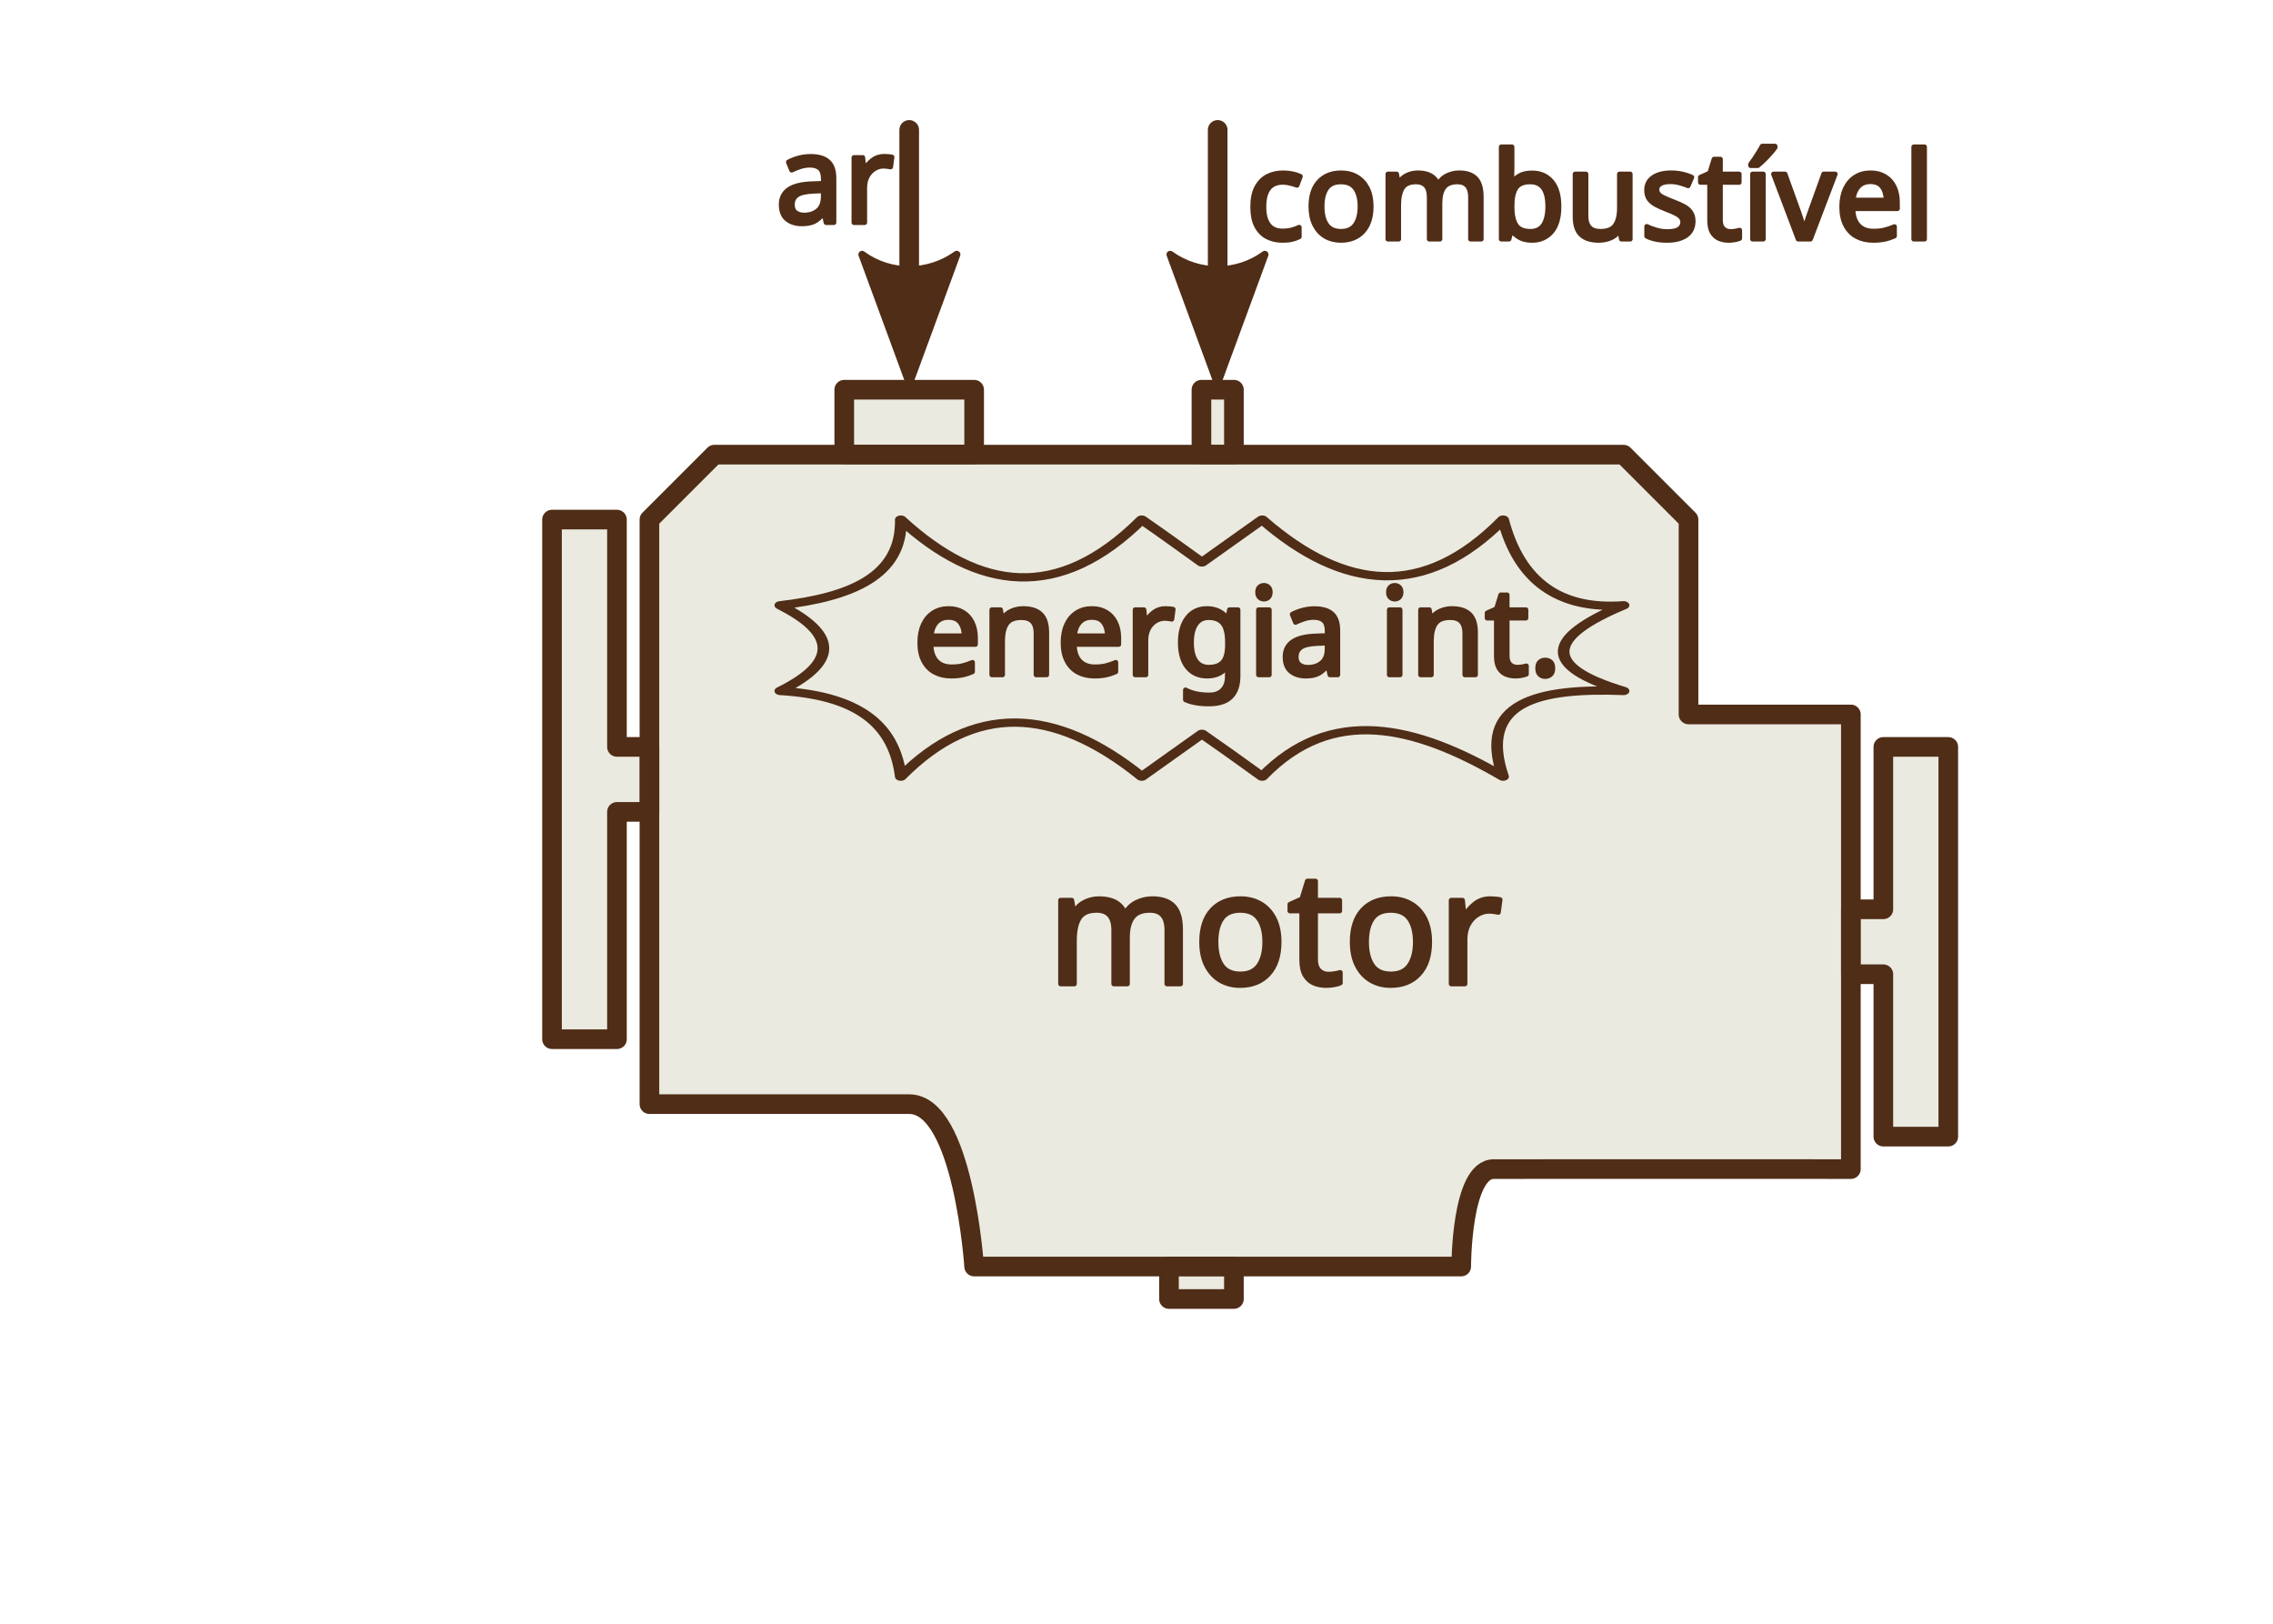
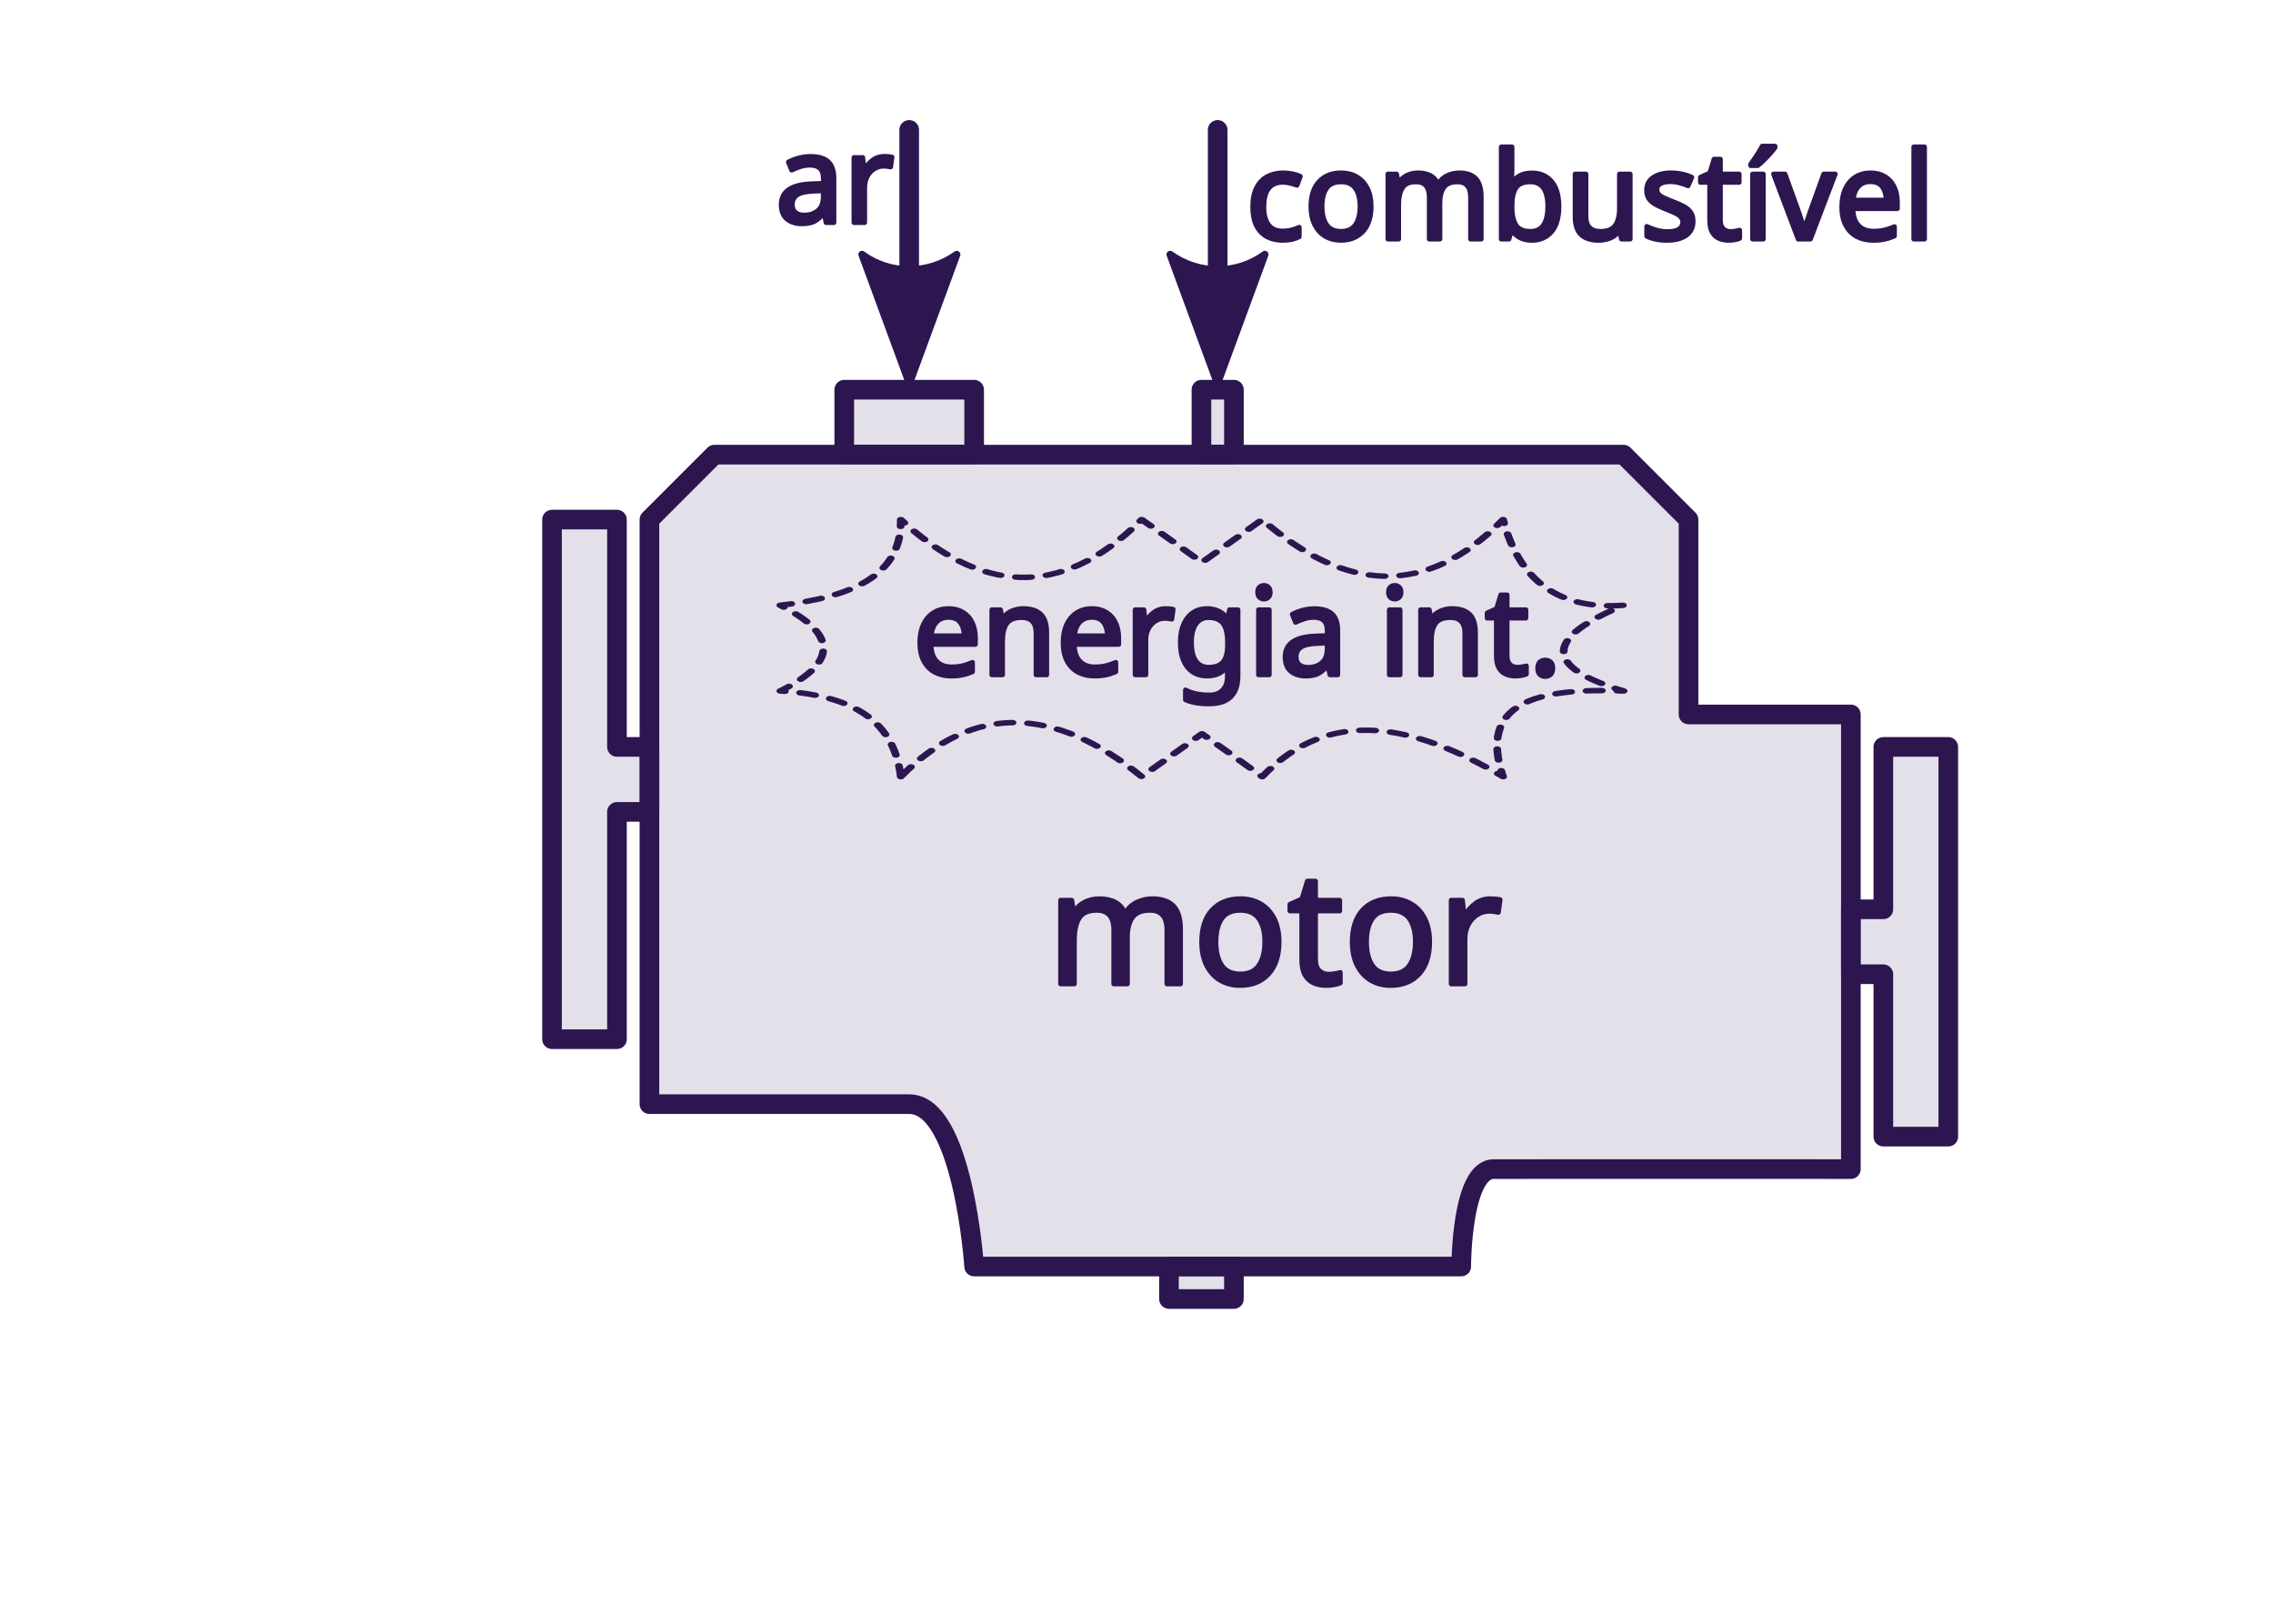
<svg xmlns="http://www.w3.org/2000/svg" width="700" height="500" viewBox="0 0 700 500" version="1.1" id="svg1097">
  <defs id="defs1091">
    <marker style="overflow:visible;" id="marker4588" refX="0.0" refY="0.0" orient="auto">
-       <path transform="scale(0.6) rotate(180) translate(0,0)" d="M 8.719,4.034 L -2.207,0.016 L 8.719,-4.002 C 6.973,-1.63 6.983,1.616 8.719,4.034 z " style="fill-rule:evenodd;stroke-width:0.625;stroke-linejoin:round;stroke:#502d16;stroke-opacity:1;fill:#502d16;fill-opacity:1" id="path4586" />
+       <path transform="scale(0.6) rotate(180) translate(0,0)" d="M 8.719,4.034 L -2.207,0.016 L 8.719,-4.002 C 6.973,-1.63 6.983,1.616 8.719,4.034 z " style="fill-rule:evenodd;stroke-width:0.625;stroke-linejoin:round;stroke:#2d1650;stroke-opacity:1;fill:#2d1650;fill-opacity:1" id="path4586" />
    </marker>
    <marker style="overflow:visible;" id="marker4470" refX="0.0" refY="0.0" orient="auto">
-       <path transform="scale(0.6) rotate(180) translate(0,0)" d="M 8.719,4.034 L -2.207,0.016 L 8.719,-4.002 C 6.973,-1.63 6.983,1.616 8.719,4.034 z " style="fill-rule:evenodd;stroke-width:0.625;stroke-linejoin:round;stroke:#502d16;stroke-opacity:1;fill:#502d16;fill-opacity:1" id="path4468" />
+       <path transform="scale(0.6) rotate(180) translate(0,0)" d="M 8.719,4.034 L -2.207,0.016 L 8.719,-4.002 C 6.973,-1.63 6.983,1.616 8.719,4.034 z " style="fill-rule:evenodd;stroke-width:0.625;stroke-linejoin:round;stroke:#2d1650;stroke-opacity:1;fill:#2d1650;fill-opacity:1" id="path4468" />
    </marker>
    <marker style="overflow:visible;" id="Arrow1Send" refX="0.0" refY="0.0" orient="auto">
      <path transform="scale(0.2) rotate(180) translate(6,0)" style="fill-rule:evenodd;stroke:#502d16;stroke-width:1pt;stroke-opacity:1;fill:#502d16;fill-opacity:1" d="M 0.0,0.0 L 5.0,-5.0 L -12.5,0.0 L 5.0,5.0 L 0.0,0.0 z " id="path4111" />
    </marker>
    <marker style="overflow:visible;" id="Arrow2Mend" refX="0.0" refY="0.0" orient="auto">
      <path transform="scale(0.6) rotate(180) translate(0,0)" d="M 8.719,4.034 L -2.207,0.016 L 8.719,-4.002 C 6.973,-1.63 6.983,1.616 8.719,4.034 z " style="fill-rule:evenodd;stroke-width:0.625;stroke-linejoin:round;stroke:#502d16;stroke-opacity:1;fill:#502d16;fill-opacity:1" id="path4123" />
    </marker>
    <marker style="overflow:visible;" id="Arrow2Lend" refX="0.0" refY="0.0" orient="auto">
      <path transform="scale(1.1) rotate(180) translate(1,0)" d="M 8.719,4.034 L -2.207,0.016 L 8.719,-4.002 C 6.973,-1.63 6.983,1.616 8.719,4.034 z " style="fill-rule:evenodd;stroke-width:0.625;stroke-linejoin:round;stroke:#502d16;stroke-opacity:1;fill:#d6d6c2;fill-opacity:0.5" id="path4117" />
    </marker>
    <marker style="overflow:visible;" id="Arrow1Mend" refX="0.0" refY="0.0" orient="auto">
      <path transform="scale(0.4) rotate(180) translate(10,0)" style="fill-rule:evenodd;stroke:#502d16;stroke-width:1pt;stroke-opacity:1;fill:#d6d6c2;fill-opacity:0.5" d="M 0.0,0.0 L 5.0,-5.0 L -12.5,0.0 L 5.0,5.0 L 0.0,0.0 z " id="path4105" />
    </marker>
    <clipPath clipPathUnits="userSpaceOnUse" id="clipPath176">
      <path d="M 154.072,85.409 H 403.834 V 236.73 H 154.072 Z" id="path174" />
    </clipPath>
  </defs>
  <g id="layer1" transform="translate(0,-238.25)" style="display:none">
    <rect style="opacity:1;fill:none;fill-opacity:1;stroke:#00ffff;stroke-width:1.512;stroke-linecap:round;stroke-linejoin:round;stroke-miterlimit:4;stroke-dasharray:none;stroke-opacity:1" id="rect4660" width="10" height="40" x="100" y="220" transform="translate(170,58.24998)" />
    <rect style="opacity:1;fill:none;fill-opacity:1;stroke:#00ffff;stroke-width:1.512;stroke-linecap:round;stroke-linejoin:round;stroke-miterlimit:4;stroke-dasharray:none;stroke-opacity:1" id="rect4662" width="10" height="40" x="100" y="220" transform="translate(275,58.24998)" />
  </g>
  <g id="layer2">
-     <text xml:space="preserve" style="font-size:37.333px;font-family:'SBL BibLit';-inkscape-font-specification:'SBL BibLit';display:inline;opacity:1;fill:#502d16;fill-opacity:1;stroke:#502d16;stroke-width:1.512;stroke-linecap:round;stroke-linejoin:round;stroke-miterlimit:4;stroke-dasharray:none;stroke-opacity:1" x="70" y="60" id="text4528" transform="translate(168.8828,8.53124)">
-       <tspan id="tspan4526" x="70" y="60" style="font-size:37.333px">ar</tspan>
-     </text>
-     <text xml:space="preserve" style="font-size:37.333px;font-family:'SBL BibLit';-inkscape-font-specification:'SBL BibLit';display:inline;opacity:1;fill:#502d16;fill-opacity:1;stroke:#502d16;stroke-width:1.512;stroke-linecap:round;stroke-linejoin:round;stroke-miterlimit:4;stroke-dasharray:none;stroke-opacity:1" x="70" y="60" id="text4658" transform="translate(313.7604,13.61718)">
-       <tspan id="tspan4656" x="70" y="60" style="font-size:37.333px">combustível</tspan>
-     </text>
    <g id="g4574" />
-     <path style="font-variation-settings:normal;vector-effect:none;fill:#d6d6c2;fill-opacity:0.5;stroke:#502d16;stroke-width:6.047;stroke-linecap:round;stroke-linejoin:round;stroke-miterlimit:4;stroke-dasharray:none;stroke-dashoffset:0;stroke-opacity:1;stop-color:#000000" d="m 260,140 v -20 h 40 v 20 z" id="path4090" />
-     <path style="font-variation-settings:normal;vector-effect:none;fill:#d6d6c2;fill-opacity:0.5;stroke:#502d16;stroke-width:6.047;stroke-linecap:round;stroke-linejoin:round;stroke-miterlimit:4;stroke-dasharray:none;stroke-dashoffset:0;stroke-opacity:1;stop-color:#000000" d="m 370,140 v -20 h 10 v 20 z" id="path4092" />
-     <path style="font-variation-settings:normal;vector-effect:none;fill:#d6d6c2;fill-opacity:0.5;stroke:#502d16;stroke-width:6.047;stroke-linecap:round;stroke-linejoin:round;stroke-miterlimit:4;stroke-dasharray:none;stroke-dashoffset:0;stroke-opacity:1;stop-color:#000000" d="m 200,160 v 180 h 80 c 16.667,0 20,50 20,50 h 150 c 0,0 4e-5,-29.972 10,-30 19.152,-0.054 110,0 110,0 V 220 H 520 V 160 L 500,140 H 220 Z" id="path4074" />
-     <path style="font-variation-settings:normal;vector-effect:none;fill:#d6d6c2;fill-opacity:0.5;stroke:#502d16;stroke-width:6.047;stroke-linecap:round;stroke-linejoin:round;stroke-miterlimit:4;stroke-dasharray:none;stroke-dashoffset:0;stroke-opacity:1;stop-color:#000000" d="m 200,230 h -10 v -70 h -20 v 160 h 20 v -70 h 10 v -20" id="path4082" />
-     <path style="font-variation-settings:normal;vector-effect:none;fill:#d6d6c2;fill-opacity:0.5;stroke:#502d16;stroke-width:6.047;stroke-linecap:round;stroke-linejoin:round;stroke-miterlimit:4;stroke-dasharray:none;stroke-dashoffset:0;stroke-opacity:1;stop-color:#000000" d="m 340,390 v 10 h 20 v -10 z" id="path4084" transform="translate(20)" />
-     <path style="font-variation-settings:normal;vector-effect:none;fill:#d6d6c2;fill-opacity:0.5;stroke:#502d16;stroke-width:6.047;stroke-linecap:round;stroke-linejoin:round;stroke-miterlimit:4;stroke-dasharray:none;stroke-dashoffset:0;stroke-opacity:1;stop-color:#000000" d="m 520,290 h 10 v -50 h 20 v 120 h -20 v -50 h -10 z" id="path4088" transform="translate(50,-10)" />
-     <text xml:space="preserve" style="font-size:48px;font-family:'SBL BibLit';-inkscape-font-specification:'SBL BibLit';fill:#502d16;fill-opacity:1;stroke:#502d16;stroke-width:1.512;stroke-linecap:round;stroke-linejoin:round;stroke-miterlimit:4;stroke-dasharray:none;stroke-opacity:1" x="300" y="260" id="text4564" transform="translate(22.5625,42.96094)">
-       <tspan id="tspan4562" x="300" y="260">motor</tspan>
-     </text>
-     <path style="font-variation-settings:normal;display:inline;opacity:1;vector-effect:none;fill:none;fill-opacity:1;stroke:#502d16;stroke-width:6.047;stroke-linecap:round;stroke-linejoin:round;stroke-miterlimit:4;stroke-dasharray:none;stroke-dashoffset:0;stroke-opacity:1;marker-end:url(#marker4470);stop-color:#000000;stop-opacity:1" d="m 280,40 v 70" id="path4094" />
-     <path style="font-variation-settings:normal;display:inline;opacity:1;vector-effect:none;fill:none;fill-opacity:1;stroke:#502d16;stroke-width:6.047;stroke-linecap:round;stroke-linejoin:round;stroke-miterlimit:4;stroke-dasharray:none;stroke-dashoffset:0;stroke-opacity:1;marker-end:url(#marker4588);stop-color:#000000;stop-opacity:1" d="m 280,40 v 70" id="path4584" transform="matrix(-1,0,0,1,655,0)" />
-     <path style="font-variation-settings:normal;opacity:1;vector-effect:none;fill:none;fill-opacity:0.5;stroke:#502d16;stroke-width:1.933;stroke-linecap:round;stroke-linejoin:round;stroke-miterlimit:4;stroke-dasharray:none;stroke-dashoffset:0;stroke-opacity:1;stop-color:#000000;stop-opacity:1" d="m 280,220 c -0.98,-10.845 -5.85,-18.832 -20,-20 10.257,-7.147 8.792,-13.745 0,-20 11.707,-1.903 20.213,-6.831 20,-20 12.973,16.723 26.253,19.201 40,0 5.216,5.108 6.377,6.363 10,10 l 10,-10 c 13.639,16.715 27.005,18.502 40,0 2.721,14.541 9.449,21.084 20,20 -12.917,7.552 -13.61,14.266 0,20 -14.227,-0.758 -24.284,2.58 -20,20 -14.692,-12.08 -28.538,-16.643 -40,0 -5.693,-5.75 -5.724,-5.815 -10,-10 l -10,10 c -14.574,-16.551 -27.948,-17.1 -40,0 z" id="path4839" transform="matrix(1.854927,0,0,1.319247,-241.9708,-51.07954)" />
-     <text xml:space="preserve" style="font-size:37.333px;font-family:'SBL BibLit';-inkscape-font-specification:'SBL BibLit';display:inline;opacity:1;fill:#502d16;fill-opacity:1;stroke:#502d16;stroke-width:1.512;stroke-linecap:round;stroke-linejoin:round;stroke-miterlimit:4;stroke-dasharray:none;stroke-opacity:1" x="70" y="60" id="text4843" transform="translate(211.2333,147.7896)">
-       <tspan id="tspan4841" x="70" y="60" style="font-size:37.333px">energia int.</tspan>
-     </text>
+     <g id="g4984">
+       <g id="g4927">
+         <text xml:space="preserve" style="font-size:37.333px;font-family:'SBL BibLit';-inkscape-font-specification:'SBL BibLit';display:inline;opacity:1;fill:#2d1650;fill-opacity:1;stroke:#2d1650;stroke-width:1.512;stroke-linecap:round;stroke-linejoin:round;stroke-miterlimit:4;stroke-dasharray:none;stroke-opacity:1;" x="70" y="60" id="text4528" transform="translate(168.8828,8.53124)">
+           <tspan id="tspan4526" x="70" y="60" style="font-size:37.333px;fill:#2d1650;fill-opacity:1;stroke:#2d1650;stroke-opacity:1;">ar</tspan>
+         </text>
+         <path style="font-variation-settings:normal;display:inline;opacity:1;vector-effect:none;fill:none;fill-opacity:1;stroke:#2d1650;stroke-width:6.047;stroke-linecap:round;stroke-linejoin:round;stroke-miterlimit:4;stroke-dasharray:none;stroke-dashoffset:0;stroke-opacity:1;marker-end:url(#marker4470);stop-color:#000000;stop-opacity:1" d="m 280,40 v 70" id="path4094" />
+       </g>
+       <g id="g4950">
+         <text xml:space="preserve" style="font-size:37.333px;font-family:'SBL BibLit';-inkscape-font-specification:'SBL BibLit';display:inline;opacity:1;fill:#2d1650;fill-opacity:1;stroke:#2d1650;stroke-width:1.512;stroke-linecap:round;stroke-linejoin:round;stroke-miterlimit:4;stroke-dasharray:none;stroke-opacity:1;" x="70" y="60" id="text4658" transform="translate(313.7604,13.61718)">
+           <tspan id="tspan4656" x="70" y="60" style="font-size:37.333px;fill:#2d1650;fill-opacity:1;stroke:#2d1650;stroke-opacity:1;">combustível</tspan>
+         </text>
+         <path style="font-variation-settings:normal;display:inline;opacity:1;vector-effect:none;fill:none;fill-opacity:1;stroke:#2d1650;stroke-width:6.047;stroke-linecap:round;stroke-linejoin:round;stroke-miterlimit:4;stroke-dasharray:none;stroke-dashoffset:0;stroke-opacity:1;marker-end:url(#marker4588);stop-color:#000000;stop-opacity:1" d="m 280,40 v 70" id="path4584" transform="matrix(-1,0,0,1,655,0)" />
+       </g>
+     </g>
+     <g id="g4916">
+       <g id="g4901">
+         <path style="font-variation-settings:normal;vector-effect:none;fill:#cac2d6;fill-opacity:0.5;stroke:#2d1650;stroke-width:6.047;stroke-linecap:round;stroke-linejoin:round;stroke-miterlimit:4;stroke-dasharray:none;stroke-dashoffset:0;stroke-opacity:1;stop-color:#000000" d="m 260,140 v -20 h 40 v 20 z" id="path4090" />
+         <path style="font-variation-settings:normal;vector-effect:none;fill:#cac2d6;fill-opacity:0.5;stroke:#2d1650;stroke-width:6.047;stroke-linecap:round;stroke-linejoin:round;stroke-miterlimit:4;stroke-dasharray:none;stroke-dashoffset:0;stroke-opacity:1;stop-color:#000000" d="m 370,140 v -20 h 10 v 20 z" id="path4092" />
+         <path style="font-variation-settings:normal;vector-effect:none;fill:#cac2d6;fill-opacity:0.5;stroke:#2d1650;stroke-width:6.047;stroke-linecap:round;stroke-linejoin:round;stroke-miterlimit:4;stroke-dasharray:none;stroke-dashoffset:0;stroke-opacity:1;stop-color:#000000" d="m 200,160 v 180 h 80 c 16.667,0 20,50 20,50 h 150 c 0,0 4e-5,-29.972 10,-30 19.152,-0.054 110,0 110,0 V 220 H 520 V 160 L 500,140 H 220 Z" id="path4074" />
+         <path style="font-variation-settings:normal;vector-effect:none;fill:#cac2d6;fill-opacity:0.5;stroke:#2d1650;stroke-width:6.047;stroke-linecap:round;stroke-linejoin:round;stroke-miterlimit:4;stroke-dasharray:none;stroke-dashoffset:0;stroke-opacity:1;stop-color:#000000" d="m 200,230 h -10 v -70 h -20 v 160 h 20 v -70 h 10 v -20" id="path4082" />
+         <path style="font-variation-settings:normal;vector-effect:none;fill:#cac2d6;fill-opacity:0.5;stroke:#2d1650;stroke-width:6.047;stroke-linecap:round;stroke-linejoin:round;stroke-miterlimit:4;stroke-dasharray:none;stroke-dashoffset:0;stroke-opacity:1;stop-color:#000000" d="m 340,390 v 10 h 20 v -10 z" id="path4084" transform="translate(20)" />
+         <path style="font-variation-settings:normal;vector-effect:none;fill:#cac2d6;fill-opacity:0.5;stroke:#2d1650;stroke-width:6.047;stroke-linecap:round;stroke-linejoin:round;stroke-miterlimit:4;stroke-dasharray:none;stroke-dashoffset:0;stroke-opacity:1;stop-color:#000000" d="m 520,290 h 10 v -50 h 20 v 120 h -20 v -50 h -10 z" id="path4088" transform="translate(50,-10)" />
+       </g>
+       <text xml:space="preserve" style="font-size:48px;font-family:'SBL BibLit';-inkscape-font-specification:'SBL BibLit';fill:#2d1650;fill-opacity:1;stroke:#2d1650;stroke-width:1.512;stroke-linecap:round;stroke-linejoin:round;stroke-miterlimit:4;stroke-dasharray:none;stroke-opacity:1;" x="300" y="260" id="text4564" transform="translate(22.5625,42.96094)">
+         <tspan id="tspan4562" x="300" y="260">motor</tspan>
+       </text>
+       <g id="g4893">
+         <path style="font-variation-settings:normal;opacity:1;vector-effect:none;fill:none;fill-opacity:0.5;stroke:#2d1650;stroke-width:1.279;stroke-linecap:round;stroke-linejoin:round;stroke-miterlimit:4;stroke-dasharray:2.557,2.557;stroke-dashoffset:0;stroke-opacity:1;stop-color:#000000;stop-opacity:1" d="m 280,220 c -0.98,-10.845 -5.85,-18.832 -20,-20 10.257,-7.147 8.792,-13.745 0,-20 11.707,-1.903 20.213,-6.831 20,-20 12.973,16.723 26.253,19.201 40,0 5.216,5.108 6.377,6.363 10,10 l 10,-10 c 13.639,16.715 27.005,18.502 40,0 2.721,14.541 9.449,21.084 20,20 -12.917,7.552 -13.61,14.266 0,20 -14.227,-0.758 -24.284,2.58 -20,20 -14.692,-12.08 -28.538,-16.643 -40,0 -5.693,-5.75 -5.724,-5.815 -10,-10 l -10,10 c -14.574,-16.551 -27.948,-17.1 -40,0 z" id="path4839" transform="matrix(1.854927,0,0,1.319247,-241.9708,-51.07954)" />
+         <text xml:space="preserve" style="font-size:37.333px;font-family:'SBL BibLit';-inkscape-font-specification:'SBL BibLit';display:inline;opacity:1;fill:#2d1650;fill-opacity:1;stroke:#2d1650;stroke-width:1.512;stroke-linecap:round;stroke-linejoin:round;stroke-miterlimit:4;stroke-dasharray:none;stroke-opacity:1;" x="70" y="60" id="text4843" transform="translate(211.2333,147.7896)">
+           <tspan id="tspan4841" x="70" y="60" style="font-size:37.333px;fill:#2d1650;fill-opacity:1;stroke:#2d1650;stroke-opacity:1;">energia int.</tspan>
+         </text>
+       </g>
+     </g>
  </g>
</svg>
